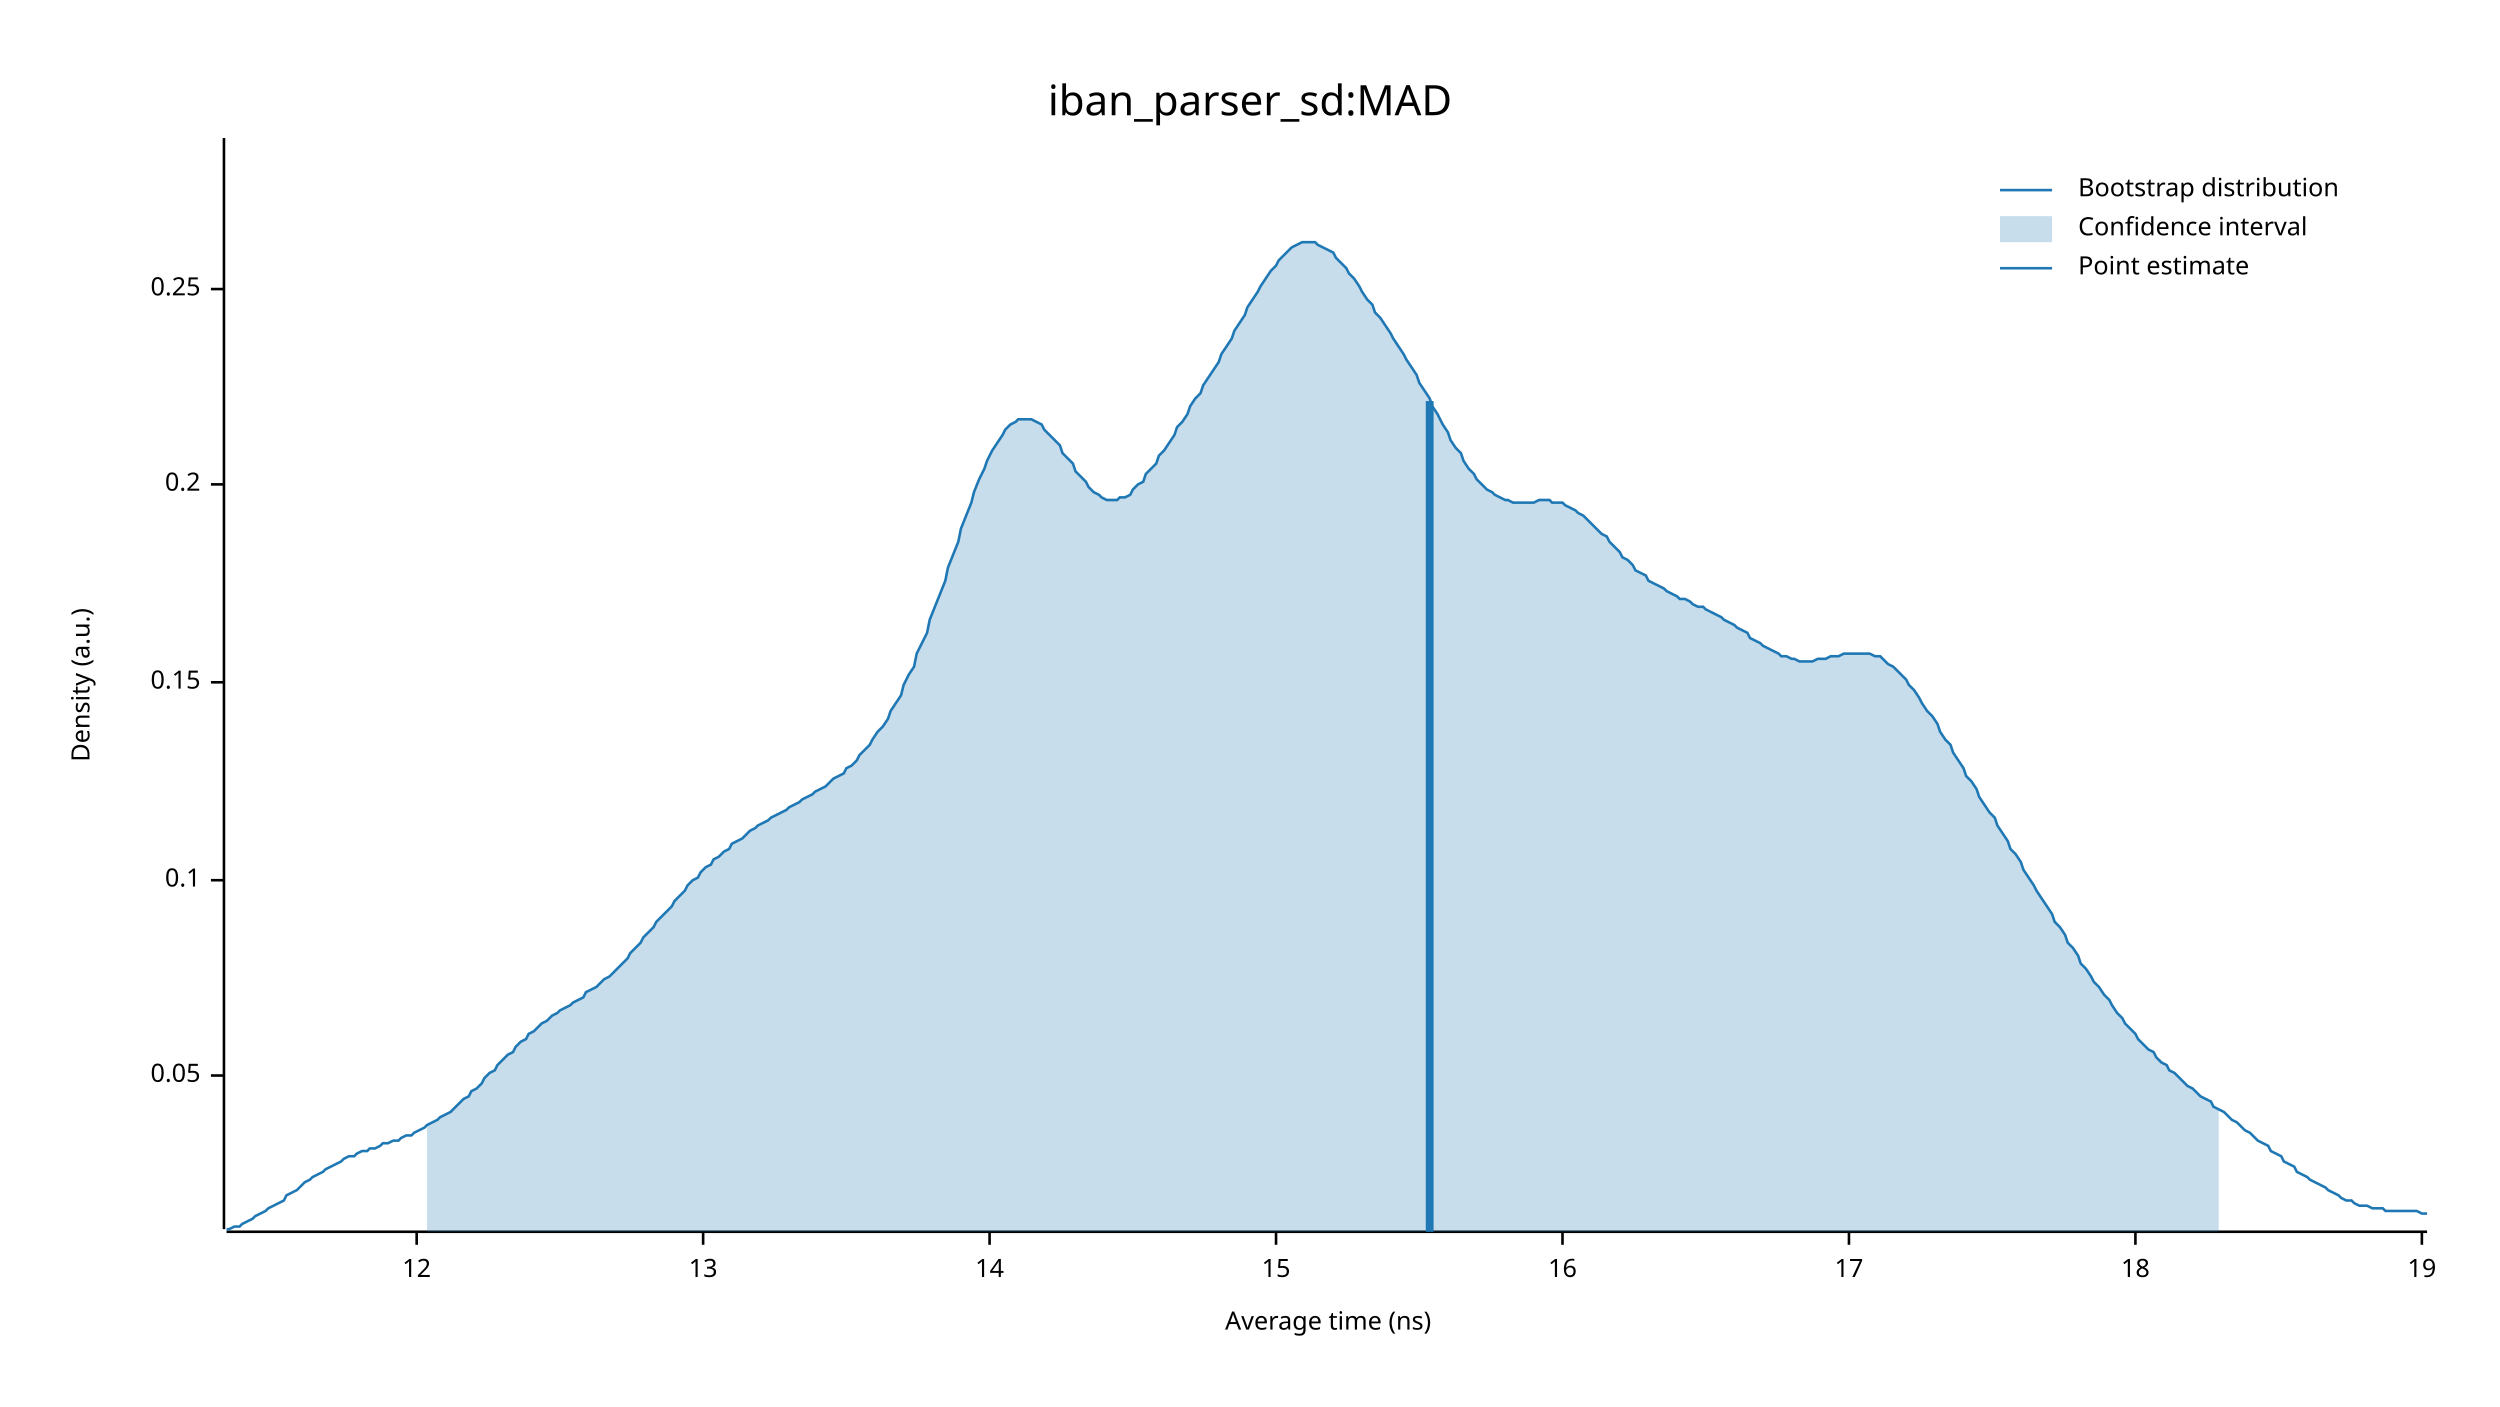
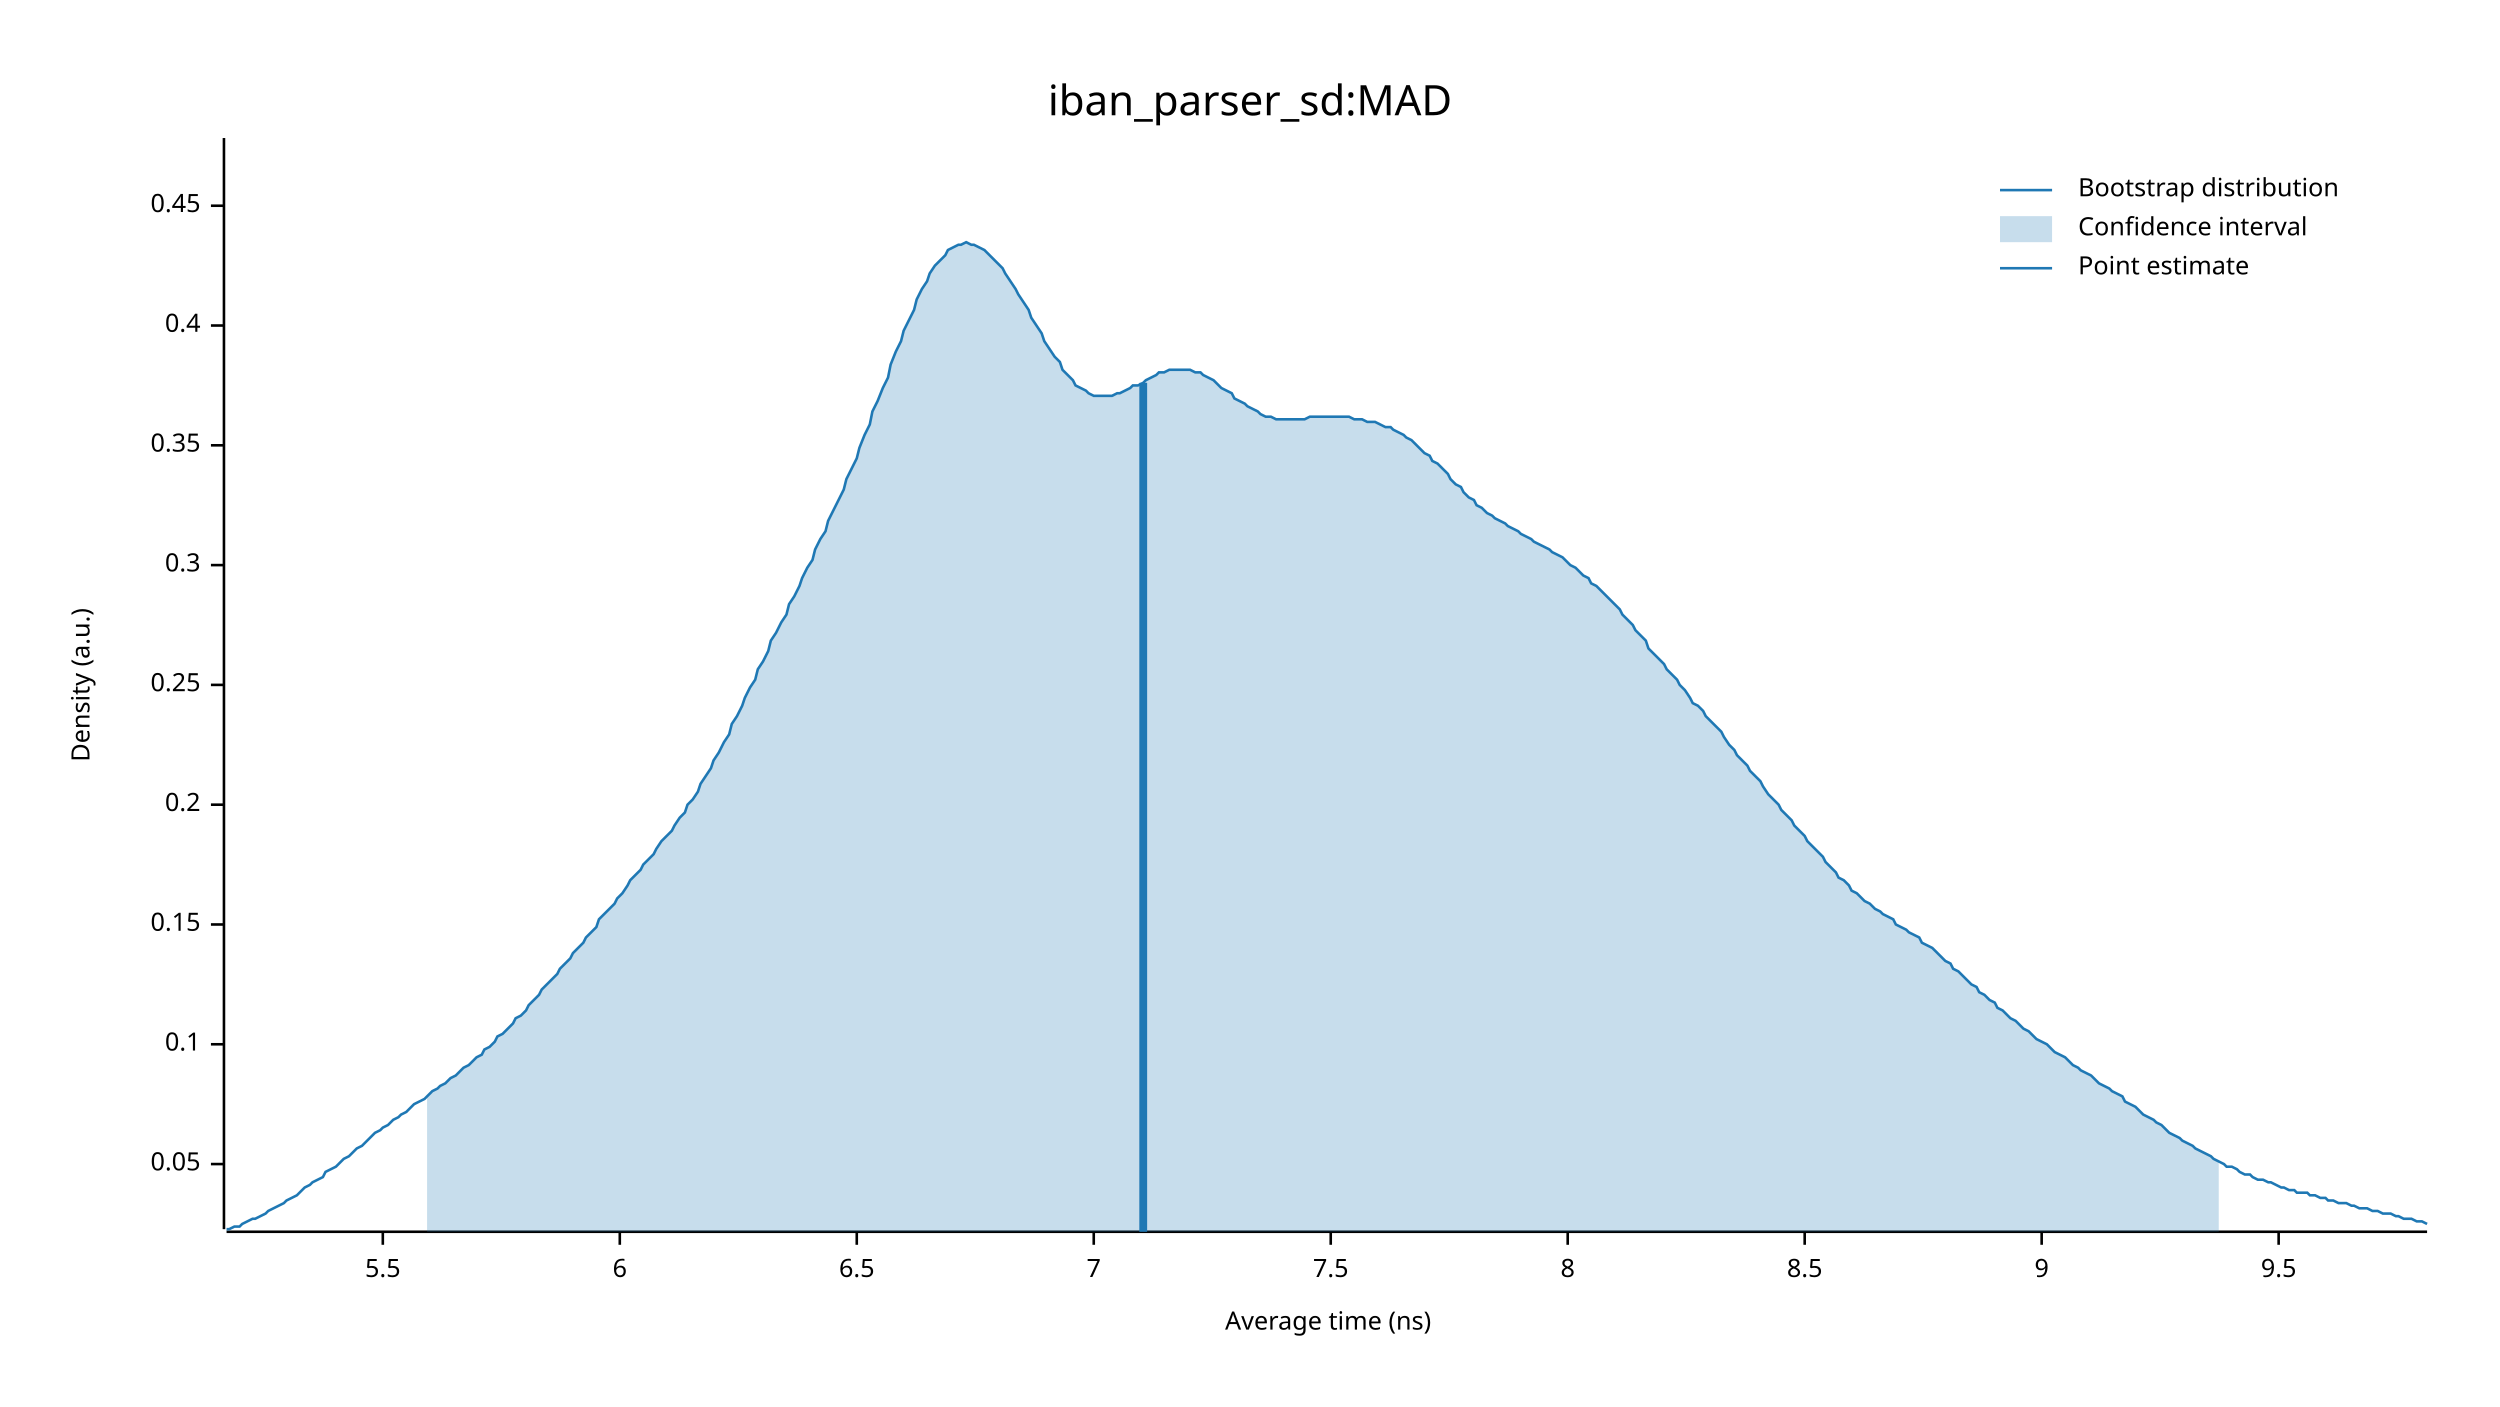
<svg xmlns="http://www.w3.org/2000/svg" width="960" height="540" viewBox="0 0 960 540">
  <text x="480" y="32" dy="0.76em" text-anchor="middle" font-family="sans-serif" font-size="16.129" opacity="1" fill="#000000">
iban_parser_sd:MAD
</text>
  <text x="27" y="263" dy="0.76em" text-anchor="middle" font-family="sans-serif" font-size="9.677" opacity="1" fill="#000000" transform="rotate(270, 27, 263)">
Density (a.u.)
</text>
  <text x="510" y="513" dy="-0.5ex" text-anchor="middle" font-family="sans-serif" font-size="9.677" opacity="1" fill="#000000">
Average time (ns)
</text>
  <polyline fill="none" opacity="1" stroke="#000000" stroke-width="1" points="86,53 86,472 " />
-   <text x="77" y="413" dy="0.5ex" text-anchor="end" font-family="sans-serif" font-size="9.677" opacity="1" fill="#000000">
+   <text x="77" y="447" dy="0.5ex" text-anchor="end" font-family="sans-serif" font-size="9.677" opacity="1" fill="#000000">
0.05
</text>
-   <polyline fill="none" opacity="1" stroke="#000000" stroke-width="1" points="81,413 86,413 " />
-   <text x="77" y="338" dy="0.5ex" text-anchor="end" font-family="sans-serif" font-size="9.677" opacity="1" fill="#000000">
+   <polyline fill="none" opacity="1" stroke="#000000" stroke-width="1" points="81,447 86,447 " />
+   <text x="77" y="401" dy="0.5ex" text-anchor="end" font-family="sans-serif" font-size="9.677" opacity="1" fill="#000000">
0.1
</text>
-   <polyline fill="none" opacity="1" stroke="#000000" stroke-width="1" points="81,338 86,338 " />
-   <text x="77" y="262" dy="0.5ex" text-anchor="end" font-family="sans-serif" font-size="9.677" opacity="1" fill="#000000">
+   <polyline fill="none" opacity="1" stroke="#000000" stroke-width="1" points="81,401 86,401 " />
+   <text x="77" y="355" dy="0.5ex" text-anchor="end" font-family="sans-serif" font-size="9.677" opacity="1" fill="#000000">
0.15
</text>
-   <polyline fill="none" opacity="1" stroke="#000000" stroke-width="1" points="81,262 86,262 " />
-   <text x="77" y="186" dy="0.5ex" text-anchor="end" font-family="sans-serif" font-size="9.677" opacity="1" fill="#000000">
+   <polyline fill="none" opacity="1" stroke="#000000" stroke-width="1" points="81,355 86,355 " />
+   <text x="77" y="309" dy="0.5ex" text-anchor="end" font-family="sans-serif" font-size="9.677" opacity="1" fill="#000000">
0.2
</text>
-   <polyline fill="none" opacity="1" stroke="#000000" stroke-width="1" points="81,186 86,186 " />
-   <text x="77" y="111" dy="0.5ex" text-anchor="end" font-family="sans-serif" font-size="9.677" opacity="1" fill="#000000">
+   <polyline fill="none" opacity="1" stroke="#000000" stroke-width="1" points="81,309 86,309 " />
+   <text x="77" y="263" dy="0.5ex" text-anchor="end" font-family="sans-serif" font-size="9.677" opacity="1" fill="#000000">
0.25
</text>
-   <polyline fill="none" opacity="1" stroke="#000000" stroke-width="1" points="81,111 86,111 " />
+   <polyline fill="none" opacity="1" stroke="#000000" stroke-width="1" points="81,263 86,263 " />
+   <text x="77" y="217" dy="0.5ex" text-anchor="end" font-family="sans-serif" font-size="9.677" opacity="1" fill="#000000">
+ 0.3
+ </text>
+   <polyline fill="none" opacity="1" stroke="#000000" stroke-width="1" points="81,217 86,217 " />
+   <text x="77" y="171" dy="0.5ex" text-anchor="end" font-family="sans-serif" font-size="9.677" opacity="1" fill="#000000">
+ 0.35
+ </text>
+   <polyline fill="none" opacity="1" stroke="#000000" stroke-width="1" points="81,171 86,171 " />
+   <text x="77" y="125" dy="0.5ex" text-anchor="end" font-family="sans-serif" font-size="9.677" opacity="1" fill="#000000">
+ 0.4
+ </text>
+   <polyline fill="none" opacity="1" stroke="#000000" stroke-width="1" points="81,125 86,125 " />
+   <text x="77" y="79" dy="0.5ex" text-anchor="end" font-family="sans-serif" font-size="9.677" opacity="1" fill="#000000">
+ 0.45
+ </text>
+   <polyline fill="none" opacity="1" stroke="#000000" stroke-width="1" points="81,79 86,79 " />
  <polyline fill="none" opacity="1" stroke="#000000" stroke-width="1" points="87,473 932,473 " />
-   <text x="160" y="483" dy="0.76em" text-anchor="middle" font-family="sans-serif" font-size="9.677" opacity="1" fill="#000000">
- 12
+   <text x="147" y="483" dy="0.76em" text-anchor="middle" font-family="sans-serif" font-size="9.677" opacity="1" fill="#000000">
+ 5.5
</text>
-   <polyline fill="none" opacity="1" stroke="#000000" stroke-width="1" points="160,473 160,478 " />
-   <text x="270" y="483" dy="0.76em" text-anchor="middle" font-family="sans-serif" font-size="9.677" opacity="1" fill="#000000">
- 13
+   <polyline fill="none" opacity="1" stroke="#000000" stroke-width="1" points="147,473 147,478 " />
+   <text x="238" y="483" dy="0.76em" text-anchor="middle" font-family="sans-serif" font-size="9.677" opacity="1" fill="#000000">
+ 6
</text>
-   <polyline fill="none" opacity="1" stroke="#000000" stroke-width="1" points="270,473 270,478 " />
-   <text x="380" y="483" dy="0.76em" text-anchor="middle" font-family="sans-serif" font-size="9.677" opacity="1" fill="#000000">
- 14
+   <polyline fill="none" opacity="1" stroke="#000000" stroke-width="1" points="238,473 238,478 " />
+   <text x="329" y="483" dy="0.76em" text-anchor="middle" font-family="sans-serif" font-size="9.677" opacity="1" fill="#000000">
+ 6.5
</text>
-   <polyline fill="none" opacity="1" stroke="#000000" stroke-width="1" points="380,473 380,478 " />
-   <text x="490" y="483" dy="0.76em" text-anchor="middle" font-family="sans-serif" font-size="9.677" opacity="1" fill="#000000">
- 15
+   <polyline fill="none" opacity="1" stroke="#000000" stroke-width="1" points="329,473 329,478 " />
+   <text x="420" y="483" dy="0.76em" text-anchor="middle" font-family="sans-serif" font-size="9.677" opacity="1" fill="#000000">
+ 7
</text>
-   <polyline fill="none" opacity="1" stroke="#000000" stroke-width="1" points="490,473 490,478 " />
-   <text x="600" y="483" dy="0.76em" text-anchor="middle" font-family="sans-serif" font-size="9.677" opacity="1" fill="#000000">
- 16
+   <polyline fill="none" opacity="1" stroke="#000000" stroke-width="1" points="420,473 420,478 " />
+   <text x="511" y="483" dy="0.76em" text-anchor="middle" font-family="sans-serif" font-size="9.677" opacity="1" fill="#000000">
+ 7.5
</text>
-   <polyline fill="none" opacity="1" stroke="#000000" stroke-width="1" points="600,473 600,478 " />
-   <text x="710" y="483" dy="0.76em" text-anchor="middle" font-family="sans-serif" font-size="9.677" opacity="1" fill="#000000">
- 17
+   <polyline fill="none" opacity="1" stroke="#000000" stroke-width="1" points="511,473 511,478 " />
+   <text x="602" y="483" dy="0.76em" text-anchor="middle" font-family="sans-serif" font-size="9.677" opacity="1" fill="#000000">
+ 8
</text>
-   <polyline fill="none" opacity="1" stroke="#000000" stroke-width="1" points="710,473 710,478 " />
-   <text x="820" y="483" dy="0.76em" text-anchor="middle" font-family="sans-serif" font-size="9.677" opacity="1" fill="#000000">
- 18
+   <polyline fill="none" opacity="1" stroke="#000000" stroke-width="1" points="602,473 602,478 " />
+   <text x="693" y="483" dy="0.76em" text-anchor="middle" font-family="sans-serif" font-size="9.677" opacity="1" fill="#000000">
+ 8.5
</text>
-   <polyline fill="none" opacity="1" stroke="#000000" stroke-width="1" points="820,473 820,478 " />
-   <text x="930" y="483" dy="0.76em" text-anchor="middle" font-family="sans-serif" font-size="9.677" opacity="1" fill="#000000">
- 19
+   <polyline fill="none" opacity="1" stroke="#000000" stroke-width="1" points="693,473 693,478 " />
+   <text x="784" y="483" dy="0.76em" text-anchor="middle" font-family="sans-serif" font-size="9.677" opacity="1" fill="#000000">
+ 9
</text>
-   <polyline fill="none" opacity="1" stroke="#000000" stroke-width="1" points="930,473 930,478 " />
-   <polyline fill="none" opacity="1" stroke="#1F78B4" stroke-width="1" points="87,472 88,472 90,471 92,471 93,470 95,469 97,468 98,467 100,466 102,465 103,464 105,463 107,462 109,461 110,459 112,458 114,457 115,456 117,454 119,453 120,452 122,451 124,450 125,449 127,448 129,447 131,446 132,445 134,444 136,444 137,443 139,442 141,442 142,441 144,441 146,440 147,439 149,439 151,438 153,438 154,437 156,436 158,436 159,435 161,434 163,433 164,432 166,431 168,430 169,429 171,428 173,427 175,425 176,424 178,422 180,421 181,419 183,418 185,416 186,414 188,412 190,411 191,409 193,407 195,405 197,404 198,402 200,400 202,399 203,397 205,396 207,394 208,393 210,392 212,390 214,389 215,388 217,387 219,386 220,385 222,384 224,383 225,381 227,380 229,379 230,378 232,376 234,375 236,373 237,372 239,370 241,368 242,366 244,364 246,362 247,360 249,358 251,356 252,354 254,352 256,350 258,348 259,346 261,344 263,342 264,340 266,338 268,337 269,335 271,333 273,332 274,330 276,329 278,327 280,326 281,324 283,323 285,322 286,321 288,319 290,318 291,317 293,316 295,315 296,314 298,313 300,312 302,311 303,310 305,309 307,308 308,307 310,306 312,305 313,304 315,303 317,302 318,301 320,299 322,298 324,297 325,295 327,294 329,292 330,290 332,288 334,286 335,284 337,281 339,279 341,276 342,273 344,270 346,267 347,263 349,259 351,256 352,251 354,247 356,243 357,238 359,233 361,228 363,223 364,218 366,213 368,208 369,203 371,198 373,193 374,189 376,184 378,180 379,177 381,173 383,170 385,167 386,165 388,163 390,162 391,161 393,161 395,161 396,161 398,162 400,163 401,165 403,167 405,169 407,171 408,174 410,176 412,178 413,181 415,183 417,185 418,187 420,189 422,190 423,191 425,192 427,192 429,192 430,191 432,191 434,190 435,188 437,186 439,185 440,182 442,180 444,178 445,175 447,173 449,170 451,167 452,164 454,162 456,159 457,156 459,153 461,151 462,148 464,145 466,142 468,139 469,136 471,133 473,130 474,127 476,124 478,121 479,118 481,115 483,112 484,110 486,107 488,104 490,102 491,100 493,98 495,96 496,95 498,94 500,93 501,93 503,93 505,93 506,94 508,95 510,96 512,97 513,99 515,101 517,103 518,105 520,107 522,110 523,112 525,115 527,117 528,120 530,122 532,125 534,128 535,130 537,133 539,136 540,138 542,141 544,144 545,147 547,150 549,153 550,156 552,159 554,163 556,166 557,169 559,172 561,174 562,177 564,180 566,182 567,184 569,186 571,188 573,189 574,190 576,191 578,192 579,192 581,193 583,193 584,193 586,193 588,193 589,193 591,192 593,192 595,192 596,193 598,193 600,193 601,194 603,195 605,196 606,197 608,198 610,200 611,201 613,203 615,205 617,206 618,208 620,210 622,212 623,214 625,215 627,217 628,219 630,220 632,221 633,223 635,224 637,225 639,226 640,227 642,228 644,229 645,230 647,230 649,231 650,232 652,233 654,233 655,234 657,235 659,236 661,237 662,238 664,239 666,240 667,241 669,242 671,243 672,245 674,246 676,247 677,248 679,249 681,250 683,251 684,252 686,252 688,253 689,253 691,254 693,254 694,254 696,254 698,253 700,253 701,253 703,252 705,252 706,252 708,251 710,251 711,251 713,251 715,251 716,251 718,251 720,252 722,252 723,253 725,255 727,256 728,257 730,259 732,261 733,263 735,265 737,268 738,270 740,273 742,275 744,278 745,281 747,284 749,286 750,289 752,292 754,295 755,298 757,300 759,303 760,306 762,309 764,312 766,314 767,317 769,320 771,323 772,326 774,328 776,331 777,334 779,337 781,340 782,342 784,345 786,348 788,351 789,354 791,356 793,359 794,362 796,364 798,367 799,370 801,372 803,375 804,377 806,379 808,382 810,384 811,386 813,389 815,391 816,393 818,395 820,397 821,399 823,401 825,403 827,404 828,406 830,408 832,409 833,411 835,412 837,414 838,415 840,417 842,418 843,419 845,421 847,422 849,423 850,425 852,426 854,427 855,428 857,430 859,431 860,432 862,434 864,435 865,436 867,438 869,439 871,440 872,442 874,443 876,444 877,446 879,447 881,448 882,450 884,451 886,452 887,453 889,454 891,455 893,456 894,457 896,458 898,459 899,460 901,461 903,461 904,462 906,463 908,463 909,463 911,464 913,464 915,464 916,465 918,465 920,465 921,465 923,465 925,465 926,465 928,465 930,466 932,466 " />
-   <polygon opacity="0.25" fill="#1F78B4" points="164,432 166,431 168,430 169,429 171,428 173,427 175,425 176,424 178,422 180,421 181,419 183,418 185,416 186,414 188,412 190,411 191,409 193,407 195,405 197,404 198,402 200,400 202,399 203,397 205,396 207,394 208,393 210,392 212,390 214,389 215,388 217,387 219,386 220,385 222,384 224,383 225,381 227,380 229,379 230,378 232,376 234,375 236,373 237,372 239,370 241,368 242,366 244,364 246,362 247,360 249,358 251,356 252,354 254,352 256,350 258,348 259,346 261,344 263,342 264,340 266,338 268,337 269,335 271,333 273,332 274,330 276,329 278,327 280,326 281,324 283,323 285,322 286,321 288,319 290,318 291,317 293,316 295,315 296,314 298,313 300,312 302,311 303,310 305,309 307,308 308,307 310,306 312,305 313,304 315,303 317,302 318,301 320,299 322,298 324,297 325,295 327,294 329,292 330,290 332,288 334,286 335,284 337,281 339,279 341,276 342,273 344,270 346,267 347,263 349,259 351,256 352,251 354,247 356,243 357,238 359,233 361,228 363,223 364,218 366,213 368,208 369,203 371,198 373,193 374,189 376,184 378,180 379,177 381,173 383,170 385,167 386,165 388,163 390,162 391,161 393,161 395,161 396,161 398,162 400,163 401,165 403,167 405,169 407,171 408,174 410,176 412,178 413,181 415,183 417,185 418,187 420,189 422,190 423,191 425,192 427,192 429,192 430,191 432,191 434,190 435,188 437,186 439,185 440,182 442,180 444,178 445,175 447,173 449,170 451,167 452,164 454,162 456,159 457,156 459,153 461,151 462,148 464,145 466,142 468,139 469,136 471,133 473,130 474,127 476,124 478,121 479,118 481,115 483,112 484,110 486,107 488,104 490,102 491,100 493,98 495,96 496,95 498,94 500,93 501,93 503,93 505,93 506,94 508,95 510,96 512,97 513,99 515,101 517,103 518,105 520,107 522,110 523,112 525,115 527,117 528,120 530,122 532,125 534,128 535,130 537,133 539,136 540,138 542,141 544,144 545,147 547,150 549,153 550,156 552,159 554,163 556,166 557,169 559,172 561,174 562,177 564,180 566,182 567,184 569,186 571,188 573,189 574,190 576,191 578,192 579,192 581,193 583,193 584,193 586,193 588,193 589,193 591,192 593,192 595,192 596,193 598,193 600,193 601,194 603,195 605,196 606,197 608,198 610,200 611,201 613,203 615,205 617,206 618,208 620,210 622,212 623,214 625,215 627,217 628,219 630,220 632,221 633,223 635,224 637,225 639,226 640,227 642,228 644,229 645,230 647,230 649,231 650,232 652,233 654,233 655,234 657,235 659,236 661,237 662,238 664,239 666,240 667,241 669,242 671,243 672,245 674,246 676,247 677,248 679,249 681,250 683,251 684,252 686,252 688,253 689,253 691,254 693,254 694,254 696,254 698,253 700,253 701,253 703,252 705,252 706,252 708,251 710,251 711,251 713,251 715,251 716,251 718,251 720,252 722,252 723,253 725,255 727,256 728,257 730,259 732,261 733,263 735,265 737,268 738,270 740,273 742,275 744,278 745,281 747,284 749,286 750,289 752,292 754,295 755,298 757,300 759,303 760,306 762,309 764,312 766,314 767,317 769,320 771,323 772,326 774,328 776,331 777,334 779,337 781,340 782,342 784,345 786,348 788,351 789,354 791,356 793,359 794,362 796,364 798,367 799,370 801,372 803,375 804,377 806,379 808,382 810,384 811,386 813,389 815,391 816,393 818,395 820,397 821,399 823,401 825,403 827,404 828,406 830,408 832,409 833,411 835,412 837,414 838,415 840,417 842,418 843,419 845,421 847,422 849,423 850,425 852,426 852,473 164,473 " />
-   <polyline fill="none" opacity="1" stroke="#1F78B4" stroke-width="3" points="549,473 549,154 " />
+   <polyline fill="none" opacity="1" stroke="#000000" stroke-width="1" points="784,473 784,478 " />
+   <text x="875" y="483" dy="0.76em" text-anchor="middle" font-family="sans-serif" font-size="9.677" opacity="1" fill="#000000">
+ 9.5
+ </text>
+   <polyline fill="none" opacity="1" stroke="#000000" stroke-width="1" points="875,473 875,478 " />
+   <polyline fill="none" opacity="1" stroke="#1F78B4" stroke-width="1" points="87,472 88,472 90,471 92,471 93,470 95,469 97,468 98,468 100,467 102,466 103,465 105,464 107,463 109,462 110,461 112,460 114,459 115,458 117,456 119,455 120,454 122,453 124,452 125,450 127,449 129,448 131,446 132,445 134,444 136,442 137,441 139,440 141,438 142,437 144,435 146,434 147,433 149,432 151,430 153,429 154,428 156,427 158,425 159,424 161,423 163,422 164,421 166,419 168,418 169,417 171,416 173,414 175,413 176,412 178,410 180,409 181,408 183,406 185,405 186,403 188,402 190,400 191,398 193,397 195,395 197,393 198,391 200,390 202,388 203,386 205,384 207,382 208,380 210,378 212,376 214,374 215,372 217,370 219,368 220,366 222,364 224,362 225,360 227,358 229,356 230,353 232,351 234,349 236,347 237,345 239,343 241,340 242,338 244,336 246,334 247,332 249,330 251,328 252,326 254,323 256,321 258,319 259,317 261,314 263,312 264,309 266,307 268,304 269,301 271,298 273,295 274,292 276,289 278,285 280,282 281,278 283,275 285,271 286,268 288,264 290,261 291,257 293,254 295,250 296,246 298,243 300,239 302,236 303,232 305,229 307,225 308,222 310,218 312,215 313,211 315,207 317,204 318,200 320,196 322,192 324,188 325,184 327,180 329,176 330,172 332,167 334,163 335,158 337,154 339,149 341,145 342,140 344,135 346,131 347,127 349,123 351,119 352,115 354,111 356,108 357,105 359,102 361,100 363,98 364,96 366,95 368,94 369,94 371,93 373,94 374,94 376,95 378,96 379,97 381,99 383,101 385,103 386,105 388,108 390,111 391,113 393,116 395,119 396,122 398,125 400,128 401,131 403,134 405,137 407,139 408,142 410,144 412,146 413,148 415,149 417,150 418,151 420,152 422,152 423,152 425,152 427,152 429,151 430,151 432,150 434,149 435,148 437,148 439,147 440,146 442,145 444,144 445,143 447,143 449,142 451,142 452,142 454,142 456,142 457,142 459,143 461,143 462,144 464,145 466,146 468,148 469,149 471,150 473,151 474,153 476,154 478,155 479,156 481,157 483,158 484,159 486,160 488,160 490,161 491,161 493,161 495,161 496,161 498,161 500,161 501,161 503,160 505,160 506,160 508,160 510,160 512,160 513,160 515,160 517,160 518,160 520,161 522,161 523,161 525,162 527,162 528,162 530,163 532,164 534,164 535,165 537,166 539,167 540,168 542,169 544,171 545,172 547,174 549,175 550,177 552,178 554,180 556,182 557,184 559,186 561,187 562,189 564,191 566,192 567,194 569,195 571,197 573,198 574,199 576,200 578,201 579,202 581,203 583,204 584,205 586,206 588,207 589,208 591,209 593,210 595,211 596,212 598,213 600,214 601,215 603,217 605,218 606,219 608,221 610,222 611,224 613,225 615,227 617,229 618,230 620,232 622,234 623,236 625,238 627,240 628,242 630,244 632,246 633,249 635,251 637,253 639,255 640,257 642,259 644,261 645,263 647,265 649,268 650,270 652,271 654,273 655,275 657,277 659,279 661,281 662,283 664,286 666,288 667,290 669,292 671,294 672,296 674,298 676,300 677,302 679,305 681,307 683,309 684,311 686,313 688,315 689,317 691,319 693,321 694,323 696,325 698,327 700,329 701,331 703,333 705,335 706,337 708,338 710,340 711,342 713,343 715,345 716,346 718,347 720,349 722,350 723,351 725,352 727,353 728,355 730,356 732,357 733,358 735,359 737,360 738,362 740,363 742,364 744,366 745,367 747,369 749,370 750,372 752,373 754,375 755,376 757,378 759,379 760,381 762,382 764,384 766,385 767,387 769,388 771,390 772,391 774,392 776,394 777,395 779,396 781,398 782,399 784,400 786,401 788,403 789,404 791,405 793,406 794,407 796,409 798,410 799,411 801,412 803,413 804,414 806,416 808,417 810,418 811,419 813,420 815,421 816,423 818,424 820,425 821,426 823,428 825,429 827,430 828,431 830,432 832,434 833,435 835,436 837,437 838,438 840,439 842,440 843,441 845,442 847,443 849,444 850,445 852,446 854,447 855,448 857,448 859,449 860,450 862,451 864,451 865,452 867,453 869,453 871,454 872,454 874,455 876,456 877,456 879,457 881,457 882,458 884,458 886,458 887,459 889,459 891,460 893,460 894,461 896,461 898,462 899,462 901,462 903,463 904,463 906,464 908,464 909,464 911,465 913,465 915,466 916,466 918,466 920,467 921,467 923,468 925,468 926,468 928,469 930,469 932,470 " />
+   <polygon opacity="0.25" fill="#1F78B4" points="164,421 166,419 168,418 169,417 171,416 173,414 175,413 176,412 178,410 180,409 181,408 183,406 185,405 186,403 188,402 190,400 191,398 193,397 195,395 197,393 198,391 200,390 202,388 203,386 205,384 207,382 208,380 210,378 212,376 214,374 215,372 217,370 219,368 220,366 222,364 224,362 225,360 227,358 229,356 230,353 232,351 234,349 236,347 237,345 239,343 241,340 242,338 244,336 246,334 247,332 249,330 251,328 252,326 254,323 256,321 258,319 259,317 261,314 263,312 264,309 266,307 268,304 269,301 271,298 273,295 274,292 276,289 278,285 280,282 281,278 283,275 285,271 286,268 288,264 290,261 291,257 293,254 295,250 296,246 298,243 300,239 302,236 303,232 305,229 307,225 308,222 310,218 312,215 313,211 315,207 317,204 318,200 320,196 322,192 324,188 325,184 327,180 329,176 330,172 332,167 334,163 335,158 337,154 339,149 341,145 342,140 344,135 346,131 347,127 349,123 351,119 352,115 354,111 356,108 357,105 359,102 361,100 363,98 364,96 366,95 368,94 369,94 371,93 373,94 374,94 376,95 378,96 379,97 381,99 383,101 385,103 386,105 388,108 390,111 391,113 393,116 395,119 396,122 398,125 400,128 401,131 403,134 405,137 407,139 408,142 410,144 412,146 413,148 415,149 417,150 418,151 420,152 422,152 423,152 425,152 427,152 429,151 430,151 432,150 434,149 435,148 437,148 439,147 440,146 442,145 444,144 445,143 447,143 449,142 451,142 452,142 454,142 456,142 457,142 459,143 461,143 462,144 464,145 466,146 468,148 469,149 471,150 473,151 474,153 476,154 478,155 479,156 481,157 483,158 484,159 486,160 488,160 490,161 491,161 493,161 495,161 496,161 498,161 500,161 501,161 503,160 505,160 506,160 508,160 510,160 512,160 513,160 515,160 517,160 518,160 520,161 522,161 523,161 525,162 527,162 528,162 530,163 532,164 534,164 535,165 537,166 539,167 540,168 542,169 544,171 545,172 547,174 549,175 550,177 552,178 554,180 556,182 557,184 559,186 561,187 562,189 564,191 566,192 567,194 569,195 571,197 573,198 574,199 576,200 578,201 579,202 581,203 583,204 584,205 586,206 588,207 589,208 591,209 593,210 595,211 596,212 598,213 600,214 601,215 603,217 605,218 606,219 608,221 610,222 611,224 613,225 615,227 617,229 618,230 620,232 622,234 623,236 625,238 627,240 628,242 630,244 632,246 633,249 635,251 637,253 639,255 640,257 642,259 644,261 645,263 647,265 649,268 650,270 652,271 654,273 655,275 657,277 659,279 661,281 662,283 664,286 666,288 667,290 669,292 671,294 672,296 674,298 676,300 677,302 679,305 681,307 683,309 684,311 686,313 688,315 689,317 691,319 693,321 694,323 696,325 698,327 700,329 701,331 703,333 705,335 706,337 708,338 710,340 711,342 713,343 715,345 716,346 718,347 720,349 722,350 723,351 725,352 727,353 728,355 730,356 732,357 733,358 735,359 737,360 738,362 740,363 742,364 744,366 745,367 747,369 749,370 750,372 752,373 754,375 755,376 757,378 759,379 760,381 762,382 764,384 766,385 767,387 769,388 771,390 772,391 774,392 776,394 777,395 779,396 781,398 782,399 784,400 786,401 788,403 789,404 791,405 793,406 794,407 796,409 798,410 799,411 801,412 803,413 804,414 806,416 808,417 810,418 811,419 813,420 815,421 816,423 818,424 820,425 821,426 823,428 825,429 827,430 828,431 830,432 832,434 833,435 835,436 837,437 838,438 840,439 842,440 843,441 845,442 847,443 849,444 850,445 852,446 852,473 164,473 " />
+   <polyline fill="none" opacity="1" stroke="#1F78B4" stroke-width="3" points="439,473 439,147 " />
  <text x="798" y="68" dy="0.76em" text-anchor="start" font-family="sans-serif" font-size="9.677" opacity="1" fill="#000000">
Bootstrap distribution
</text>
  <text x="798" y="83" dy="0.76em" text-anchor="start" font-family="sans-serif" font-size="9.677" opacity="1" fill="#000000">
Confidence interval
</text>
  <text x="798" y="98" dy="0.76em" text-anchor="start" font-family="sans-serif" font-size="9.677" opacity="1" fill="#000000">
Point estimate
</text>
  <polyline fill="none" opacity="1" stroke="#1F78B4" stroke-width="1" points="768,73 788,73 " />
  <rect x="768" y="83" width="20" height="10" opacity="0.25" fill="#1F78B4" stroke="none" />
  <polyline fill="none" opacity="1" stroke="#1F78B4" stroke-width="1" points="768,103 788,103 " />
</svg>
